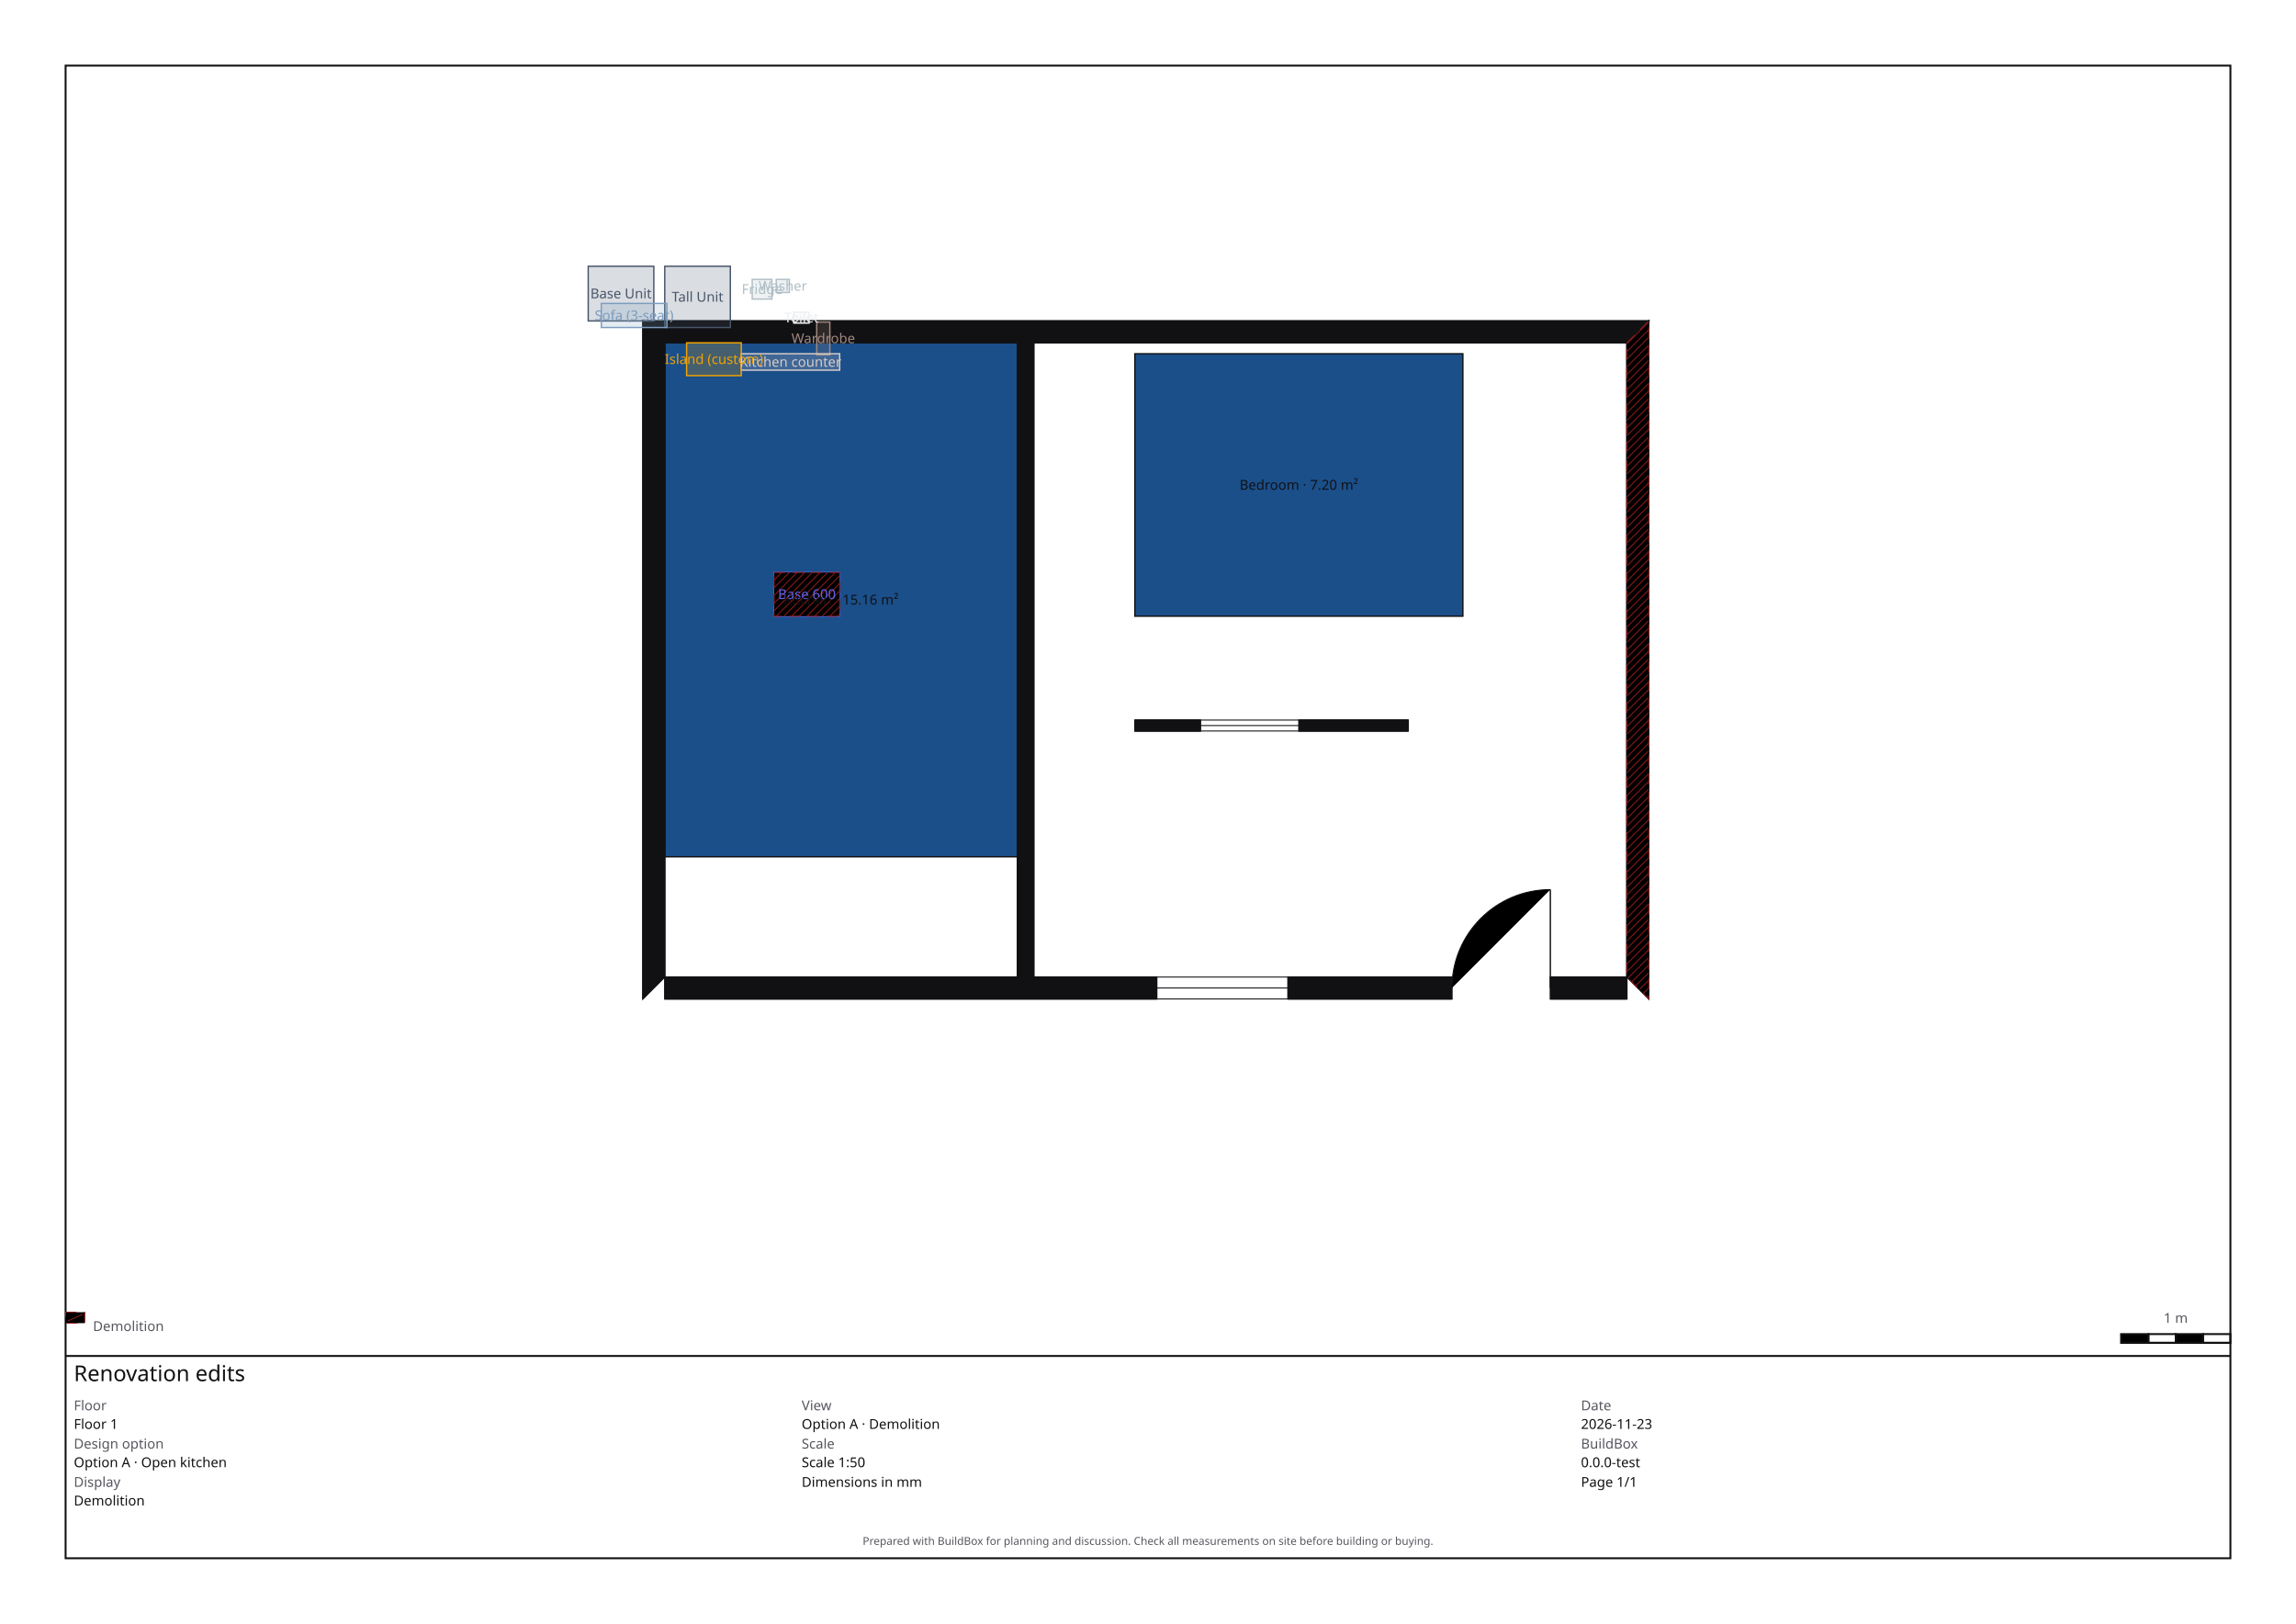
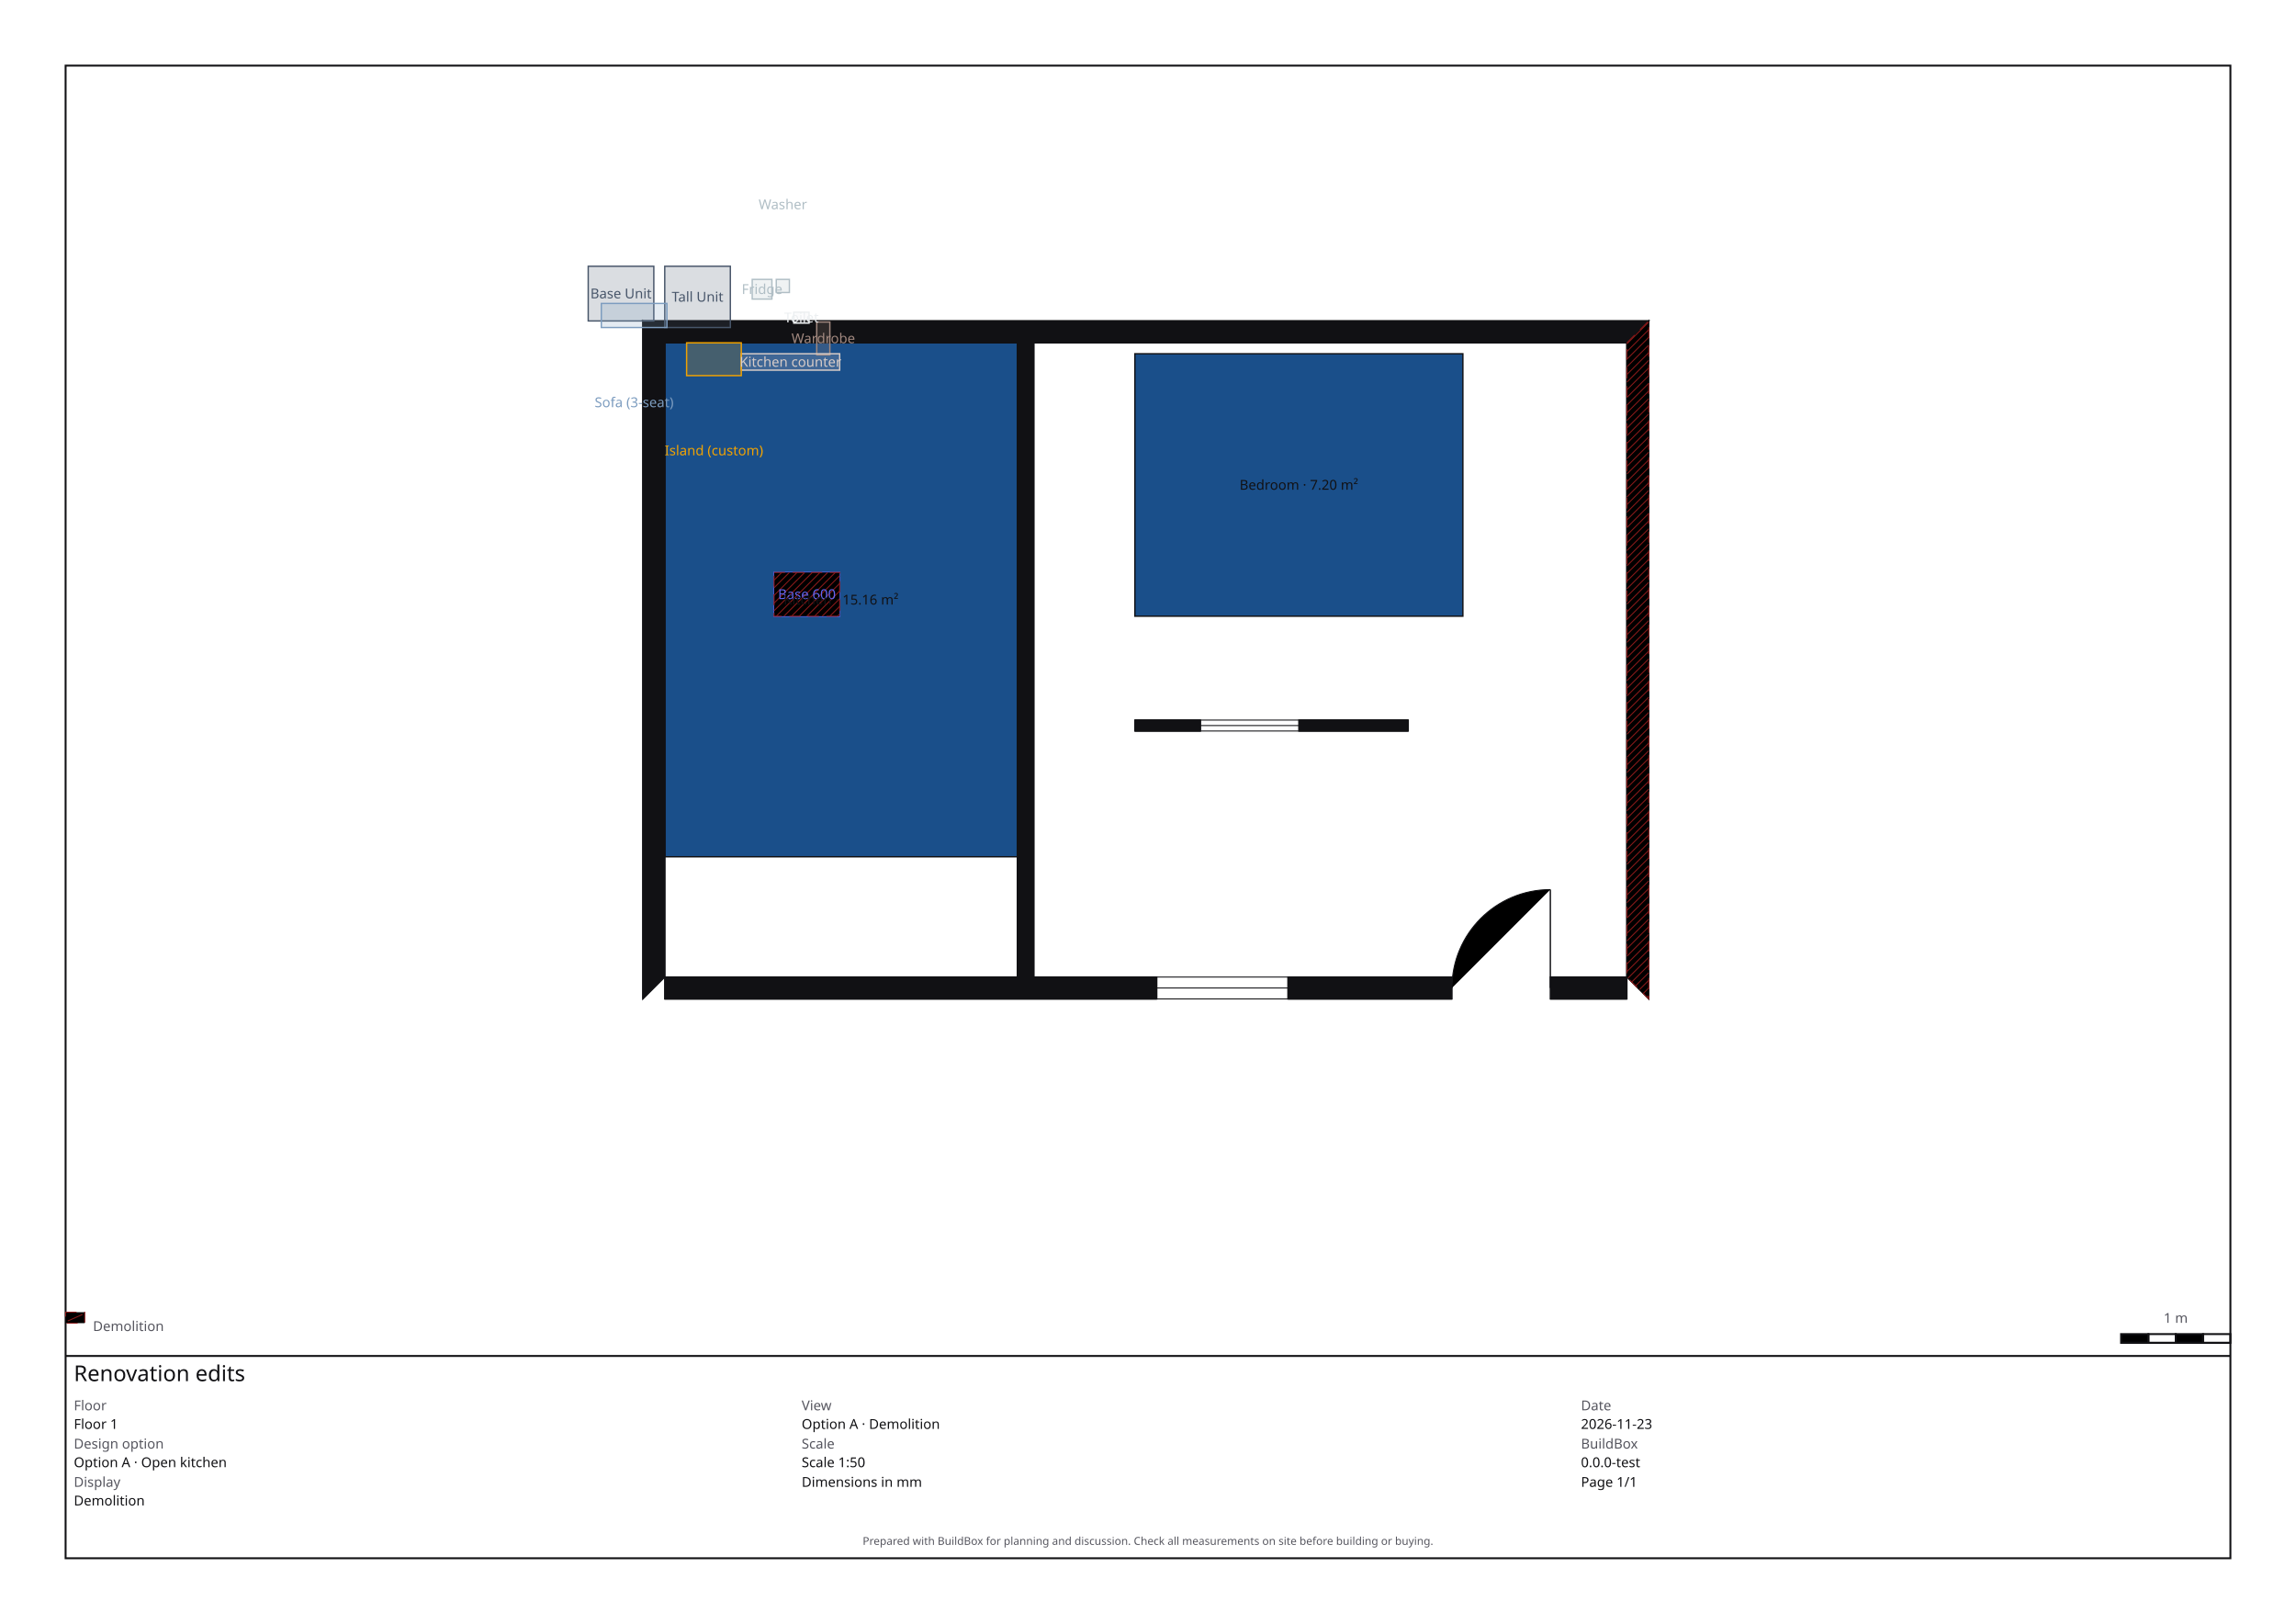
<svg xmlns="http://www.w3.org/2000/svg" width="420mm" height="297mm" viewBox="0 0 420 297">
  <g data-layer="plan-image" />
  <g data-layer="rooms">
    <path d="M 121.6 62.7 L 186.1 62.7 L 186.1 156.7 L 121.6 156.7 L 121.6 62.7 Z" fill="#1a4f8a" stroke="#111114" stroke-width="0.25" />
    <path d="M 121.6 62.7 L 186.1 62.7 L 186.1 156.7 L 121.6 156.7 L 121.6 62.7 Z" fill="transparent" stroke="none" />
    <path d="M 207.6 64.7 L 267.6 64.7 L 267.6 112.7 L 207.6 112.7 L 207.6 64.7 Z" fill="#1a4f8a" stroke="#111114" stroke-width="0.25" />
    <path d="M 207.6 64.7 L 267.6 64.7 L 267.6 112.7 L 207.6 112.7 L 207.6 64.7 Z" fill="transparent" stroke="none" />
    <path d="M 186.1 109 L 186.8 109.7 L 186.1 110.4 L 185.4 109.7 Z" fill="#1a4f8a" stroke="none" pointer-events="none" />
  </g>
  <g data-layer="walls">
    <path d="M 121.6 62.7 L 117.6 58.7 L 301.6 58.7 L 297.6 62.7 L 121.6 62.7 Z" fill="#111114" stroke="#111114" stroke-width="0.25" />
    <path d="M 117.6 58.7 L 301.6 58.7" stroke="#111114" stroke-width="0.25" pointer-events="none" />
    <path d="M 121.6 62.7 L 297.6 62.7" stroke="#111114" stroke-width="0.25" pointer-events="none" />
    <path d="M 297.6 62.7 L 301.6 58.7 L 301.6 182.7 L 297.6 178.7 L 297.6 62.7 Z" fill="#111114" stroke="#111114" stroke-width="0.25" />
    <path d="M 301.6 58.7 L 301.6 182.7" stroke="#111114" stroke-width="0.25" pointer-events="none" />
    <path d="M 297.6 62.7 L 297.6 178.7" stroke="#111114" stroke-width="0.25" pointer-events="none" />
    <path d="M 297.6 178.7 L 283.6 178.7 L 283.6 182.7 L 297.6 182.7 L 297.6 178.7 Z" fill="#111114" stroke="#111114" stroke-width="0.25" />
    <path d="M 297.6 182.7 L 283.6 182.7" stroke="#111114" stroke-width="0.25" pointer-events="none" />
    <path d="M 297.6 178.7 L 283.6 178.7" stroke="#111114" stroke-width="0.25" pointer-events="none" />
    <path d="M 265.6 178.7 L 235.6 178.7 L 235.6 182.7 L 265.6 182.7 L 265.6 178.7 Z" fill="#111114" stroke="#111114" stroke-width="0.25" />
    <path d="M 265.6 182.7 L 235.6 182.7" stroke="#111114" stroke-width="0.25" pointer-events="none" />
    <path d="M 265.6 178.7 L 235.6 178.7" stroke="#111114" stroke-width="0.25" pointer-events="none" />
    <path d="M 211.6 178.7 L 121.6 178.7 L 121.6 182.7 L 211.6 182.7 L 211.6 178.7 Z" fill="#111114" stroke="#111114" stroke-width="0.25" />
    <path d="M 211.6 182.7 L 121.6 182.7" stroke="#111114" stroke-width="0.25" pointer-events="none" />
    <path d="M 211.6 178.7 L 121.6 178.7" stroke="#111114" stroke-width="0.25" pointer-events="none" />
    <path d="M 121.6 178.7 L 117.6 182.7 L 117.6 58.7 L 121.6 62.7 L 121.6 178.7 Z" fill="#111114" stroke="#111114" stroke-width="0.25" />
    <path d="M 117.6 182.7 L 117.6 58.7" stroke="#111114" stroke-width="0.25" pointer-events="none" />
    <path d="M 121.6 178.7 L 121.6 62.7" stroke="#111114" stroke-width="0.25" pointer-events="none" />
    <path d="M 186.1 62.7 L 189.1 62.7 L 189.1 178.7 L 186.1 178.7 L 186.1 62.7 Z" fill="#111114" stroke="#111114" stroke-width="0.25" />
    <path d="M 189.1 62.7 L 189.1 178.7" stroke="#111114" stroke-width="0.25" pointer-events="none" />
    <path d="M 186.1 62.7 L 186.1 178.7" stroke="#111114" stroke-width="0.25" pointer-events="none" />
    <path d="M 207.6 133.7 L 219.6 133.7 L 219.6 131.7 L 207.6 131.7 L 207.6 133.7 Z" fill="#111114" stroke="#111114" stroke-width="0.25" />
    <path d="M 207.6 131.7 L 219.6 131.7" stroke="#111114" stroke-width="0.25" pointer-events="none" />
    <path d="M 207.6 133.7 L 219.6 133.7" stroke="#111114" stroke-width="0.25" pointer-events="none" />
    <path d="M 237.6 133.7 L 257.6 133.7 L 257.6 131.7 L 237.6 131.7 L 237.6 133.7 Z" fill="#111114" stroke="#111114" stroke-width="0.25" />
    <path d="M 237.6 131.7 L 257.6 131.7" stroke="#111114" stroke-width="0.25" pointer-events="none" />
    <path d="M 237.6 133.7 L 257.6 133.7" stroke="#111114" stroke-width="0.25" pointer-events="none" />
    <path d="M 297.6 62.7 L 301.6 58.7 L 301.6 182.7 L 297.6 178.7 L 297.6 62.7 Z" stroke="#8a1a1a" stroke-width="0.18" stroke-dasharray="2 1.4" pointer-events="none" />
    <path d="M 297.6 62.9 L 301.6 58.9 M 297.6 64.3 L 301.6 60.3 M 297.6 65.7 L 301.6 61.7 M 297.6 67.1 L 301.6 63.1 M 297.6 68.5 L 301.6 64.5 M 297.6 69.9 L 301.6 65.9 M 297.6 71.3 L 301.6 67.3 M 297.6 72.7 L 301.6 68.7 M 297.6 74.1 L 301.6 70.1 M 297.6 75.5 L 301.6 71.5 M 297.6 76.9 L 301.6 72.9 M 297.6 78.3 L 301.6 74.3 M 297.6 79.7 L 301.6 75.7 M 297.6 81.1 L 301.6 77.1 M 297.6 82.5 L 301.6 78.5 M 297.6 83.9 L 301.6 79.9 M 297.6 85.3 L 301.6 81.3 M 297.6 86.7 L 301.6 82.7 M 297.6 88.1 L 301.6 84.1 M 297.6 89.5 L 301.6 85.5 M 297.6 90.9 L 301.6 86.9 M 297.6 92.3 L 301.6 88.3 M 297.6 93.7 L 301.6 89.7 M 297.6 95.1 L 301.6 91.1 M 297.6 96.5 L 301.6 92.5 M 297.6 97.9 L 301.6 93.9 M 297.6 99.3 L 301.6 95.3 M 297.6 100.7 L 301.6 96.7 M 297.6 102.1 L 301.6 98.1 M 297.6 103.5 L 301.6 99.5 M 297.6 104.9 L 301.6 100.9 M 297.6 106.3 L 301.6 102.3 M 297.6 107.7 L 301.6 103.7 M 297.6 109.1 L 301.6 105.1 M 297.6 110.5 L 301.6 106.5 M 297.6 111.9 L 301.6 107.9 M 297.6 113.3 L 301.6 109.3 M 297.6 114.7 L 301.6 110.7 M 297.6 116.1 L 301.6 112.1 M 297.6 117.5 L 301.6 113.5 M 297.6 118.9 L 301.6 114.9 M 297.6 120.3 L 301.6 116.3 M 297.6 121.7 L 301.6 117.7 M 297.6 123.1 L 301.6 119.1 M 297.6 124.5 L 301.6 120.5 M 297.6 125.9 L 301.6 121.9 M 297.6 127.3 L 301.6 123.3 M 297.6 128.7 L 301.6 124.7 M 297.6 130.1 L 301.6 126.1 M 297.6 131.5 L 301.6 127.5 M 297.6 132.9 L 301.6 128.9 M 297.6 134.3 L 301.6 130.3 M 297.6 135.7 L 301.6 131.7 M 297.6 137.1 L 301.6 133.1 M 297.6 138.5 L 301.6 134.5 M 297.6 139.9 L 301.6 135.9 M 297.6 141.3 L 301.6 137.3 M 297.6 142.7 L 301.6 138.7 M 297.6 144.1 L 301.6 140.1 M 297.6 145.5 L 301.6 141.5 M 297.6 146.9 L 301.6 142.9 M 297.6 148.3 L 301.6 144.3 M 297.6 149.7 L 301.6 145.7 M 297.6 151.1 L 301.6 147.1 M 297.6 152.5 L 301.6 148.5 M 297.6 153.9 L 301.6 149.9 M 297.6 155.3 L 301.6 151.3 M 297.6 156.7 L 301.6 152.7 M 297.6 158.1 L 301.6 154.1 M 297.6 159.5 L 301.6 155.5 M 297.6 160.9 L 301.6 156.9 M 297.6 162.3 L 301.6 158.3 M 297.6 163.7 L 301.6 159.7 M 297.6 165.1 L 301.6 161.1 M 297.6 166.5 L 301.6 162.5 M 297.6 167.9 L 301.6 163.9 M 297.6 169.3 L 301.6 165.3 M 297.6 170.7 L 301.6 166.7 M 297.6 172.1 L 301.6 168.1 M 297.6 173.5 L 301.6 169.5 M 297.6 174.9 L 301.6 170.9 M 297.6 176.3 L 301.6 172.3 M 297.6 177.7 L 301.6 173.7 M 297.8 178.9 L 301.6 175.1 M 298.5 179.6 L 301.6 176.5 M 299.2 180.3 L 301.6 177.9 M 299.9 181 L 301.6 179.3 M 300.6 181.7 L 301.6 180.7 M 301.3 182.4 L 301.6 182.1" stroke="#8a1a1a" stroke-width="0.18" pointer-events="none" />
  </g>
  <g data-layer="wall-openings">
    <rect x="265.6" y="178.7" width="18" height="4" fill="transparent" stroke="none" />
    <path d="M 283.6 180.7 L 283.6 162.7" stroke="#111114" stroke-width="0.25" />
    <path d="M 265.6 180.7 A 18 18 0 0 1 283.6 162.7" stroke="#111114" stroke-width="0.18" pointer-events="none" />
    <rect x="211.6" y="178.7" width="24" height="4" fill="transparent" stroke="none" />
    <path d="M 235.6 182.7 L 211.6 182.7" stroke="#111114" stroke-width="0.18" />
    <path d="M 235.6 180.7 L 211.6 180.7" stroke="#111114" stroke-width="0.18" />
    <path d="M 235.6 178.7 L 211.6 178.7" stroke="#111114" stroke-width="0.18" />
    <rect x="219.6" y="131.7" width="18" height="2" fill="transparent" stroke="none" />
    <path d="M 219.6 131.7 L 237.6 131.7" stroke="#111114" stroke-width="0.18" />
    <path d="M 219.6 132.7 L 237.6 132.7" stroke="#111114" stroke-width="0.18" />
    <path d="M 219.6 133.7 L 237.6 133.7" stroke="#111114" stroke-width="0.18" />
  </g>
  <g data-layer="placed-items">
    <g transform="matrix(1,0,0,1,107.6,48.7)">
      <path d="M 0 0 L 12 0 L 12 10 L 0 10 L 0 0 Z" fill="#47556933" stroke="#475569" stroke-width="0.25" />
    </g>
    <g transform="matrix(1,0,0,1,107.6,48.7)">
      <path d="M 14 0 L 26 0 L 26 11.2 L 14 11.2 L 14 0 Z" fill="#47556933" stroke="#475569" stroke-width="0.25" />
    </g>
    <g transform="matrix(1,0,0,1,107.6,48.7)">
      <path d="M 2.4 6.8 L 14.4 6.8 L 14.4 11.2 L 2.4 11.2 L 2.4 6.8 Z" fill="#7c9cbf33" stroke="#7c9cbf" stroke-width="0.25" />
    </g>
    <g transform="matrix(1,0,0,1,107.6,48.7)">
      <path d="M 33.6 2.4 L 33.6 6 L 30 6 L 30 2.4 L 33.6 2.4 Z" fill="#b0bec533" stroke="#b0bec5" stroke-width="0.25" />
    </g>
    <g transform="matrix(1,0,0,1,107.6,48.7)">
      <path d="M 36.8 4.8 L 34.4 4.8 L 34.4 2.4 L 36.8 2.4 L 36.8 4.8 Z" fill="#b0bec533" stroke="#b0bec5" stroke-width="0.25" />
    </g>
    <g transform="matrix(1,0,0,1,107.6,48.7)">
      <path d="M 37.6 10.4 L 37.6 8.4 L 40.4 8.4 L 40.4 10.4 L 37.6 10.4 Z" fill="#eceff133" stroke="#eceff1" stroke-width="0.25" />
    </g>
    <g transform="matrix(1,0,0,1,107.6,48.7)">
      <path d="M 44.2 10.2 L 44.2 16.2 L 41.8 16.2 L 41.8 10.2 L 44.2 10.2 Z" fill="#a1887f33" stroke="#a1887f" stroke-width="0.25" />
    </g>
    <g transform="matrix(1,0,0,1,107.6,48.7)">
      <path d="M 28 16 L 46 16 L 46 19 L 28 19 L 28 16 Z" fill="#d7ccc833" stroke="#d7ccc8" stroke-width="0.25" />
    </g>
    <g transform="matrix(1,0,0,1,107.6,48.7)">
      <path d="M 28 20 L 18 20 L 18 14 L 28 14 L 28 20 Z" fill="#f0a20233" stroke="#f0a202" stroke-width="0.25" />
    </g>
    <g transform="matrix(1,0,0,1,107.6,48.7)">
      <path d="M 34 56 L 46 56 L 46 64 L 34 64 L 34 56 Z" fill="#6366f133" stroke="#6366f1" stroke-width="0.25" />
    </g>
    <path d="M 141.6 104.7 L 153.6 104.7 L 153.6 112.7 L 141.6 112.7 L 141.6 104.7 Z" stroke="#8a1a1a" stroke-width="0.18" stroke-dasharray="2 1.4" pointer-events="none" />
    <path d="M 141.6 104.7 L 141.6 104.7 M 141.6 106.1 L 143 104.7 M 141.6 107.5 L 144.4 104.7 M 141.6 108.9 L 145.8 104.7 M 141.6 110.3 L 147.2 104.7 M 141.6 111.7 L 148.6 104.7 M 142 112.7 L 150 104.7 M 143.4 112.7 L 151.4 104.7 M 144.8 112.7 L 152.8 104.7 M 146.2 112.7 L 153.6 105.3 M 147.6 112.7 L 153.6 106.7 M 149 112.7 L 153.6 108.1 M 150.4 112.7 L 153.6 109.5 M 151.8 112.7 L 153.6 110.9 M 153.2 112.7 L 153.6 112.3" stroke="#8a1a1a" stroke-width="0.18" pointer-events="none" />
  </g>
  <g data-layer="placed-item-labels">
    <text x="113.6" y="53.7" font-family="&quot;Noto Sans&quot;, sans-serif" font-size="2.5" text-anchor="middle" dominant-baseline="middle" fill="#475569" pointer-events="none">Base Unit</text>
    <text x="127.6" y="54.3" font-family="&quot;Noto Sans&quot;, sans-serif" font-size="2.5" text-anchor="middle" dominant-baseline="middle" fill="#475569" pointer-events="none">Tall Unit</text>
-     <text x="116" y="57.7" font-family="&quot;Noto Sans&quot;, sans-serif" font-size="2.5" text-anchor="middle" dominant-baseline="middle" fill="#7c9cbf" pointer-events="none">Sofa (3-seat)</text>
+     <text x="116" y="73.603" font-family="&quot;Noto Sans&quot;, sans-serif" font-size="2.5" text-anchor="middle" dominant-baseline="middle" fill="#7c9cbf" pointer-events="none">Sofa (3-seat)</text>
    <text x="139.4" y="52.9" font-family="&quot;Noto Sans&quot;, sans-serif" font-size="2.5" text-anchor="middle" dominant-baseline="middle" fill="#b0bec5" pointer-events="none">Fridge</text>
-     <text x="143.2" y="52.3" font-family="&quot;Noto Sans&quot;, sans-serif" font-size="2.5" text-anchor="middle" dominant-baseline="middle" fill="#b0bec5" pointer-events="none">Washer</text>
+     <text x="143.2" y="37.398" font-family="&quot;Noto Sans&quot;, sans-serif" font-size="2.5" text-anchor="middle" dominant-baseline="middle" fill="#b0bec5" pointer-events="none">Washer</text>
    <text x="146.6" y="58.1" font-family="&quot;Noto Sans&quot;, sans-serif" font-size="2.5" text-anchor="middle" dominant-baseline="middle" fill="#eceff1" pointer-events="none">Toilet</text>
    <text x="150.6" y="61.9" font-family="&quot;Noto Sans&quot;, sans-serif" font-size="2.5" text-anchor="middle" dominant-baseline="middle" fill="#a1887f" pointer-events="none">Wardrobe</text>
    <text x="144.6" y="66.2" font-family="&quot;Noto Sans&quot;, sans-serif" font-size="2.5" text-anchor="middle" dominant-baseline="middle" fill="#d7ccc8" pointer-events="none">Kitchen counter</text>
-     <text x="130.6" y="65.7" font-family="&quot;Noto Sans&quot;, sans-serif" font-size="2.5" text-anchor="middle" dominant-baseline="middle" fill="#f0a202" pointer-events="none">Island (custom)</text>
+     <text x="130.6" y="82.403" font-family="&quot;Noto Sans&quot;, sans-serif" font-size="2.5" text-anchor="middle" dominant-baseline="middle" fill="#f0a202" pointer-events="none">Island (custom)</text>
    <text x="147.6" y="108.7" font-family="&quot;Noto Sans&quot;, sans-serif" font-size="2.5" text-anchor="middle" dominant-baseline="middle" fill="#6366f1" pointer-events="none">Base 600</text>
  </g>
  <g data-layer="wall-labels">
    <text x="209.6" y="60.7" font-family="&quot;Noto Sans&quot;, sans-serif" font-size="2.5" text-anchor="middle" dominant-baseline="middle" fill="none" pointer-events="none">W-1</text>
    <text x="299.6" y="120.7" font-family="&quot;Noto Sans&quot;, sans-serif" font-size="2.5" text-anchor="middle" dominant-baseline="middle" fill="none" pointer-events="none">W-2</text>
    <text x="209.6" y="180.7" font-family="&quot;Noto Sans&quot;, sans-serif" font-size="2.5" text-anchor="middle" dominant-baseline="middle" fill="none" pointer-events="none">W-3</text>
    <text x="119.6" y="120.7" font-family="&quot;Noto Sans&quot;, sans-serif" font-size="2.5" text-anchor="middle" dominant-baseline="middle" fill="none" pointer-events="none">W-4</text>
    <text x="187.6" y="120.7" font-family="&quot;Noto Sans&quot;, sans-serif" font-size="2.5" text-anchor="middle" dominant-baseline="middle" fill="none" pointer-events="none">W-5</text>
    <text x="232.6" y="136.45" font-family="&quot;Noto Sans&quot;, sans-serif" font-size="2.5" text-anchor="middle" dominant-baseline="middle" fill="none" pointer-events="none">W-6</text>
  </g>
  <g data-layer="room-labels">
    <text x="153.85" y="109.7" font-family="&quot;Noto Sans&quot;, sans-serif" font-size="2.5" text-anchor="middle" dominant-baseline="middle" fill="#111114" pointer-events="none">Kitchen · 15.16 m²</text>
    <text x="237.6" y="88.7" font-family="&quot;Noto Sans&quot;, sans-serif" font-size="2.5" text-anchor="middle" dominant-baseline="middle" fill="#111114" pointer-events="none">Bedroom · 7.20 m²</text>
  </g>
  <g data-layer="sheet-furniture">
    <rect x="12" y="12" width="396" height="273" fill="none" stroke="#111114" stroke-width="0.35" pointer-events="none" />
    <path d="M 12 248 L 408 248" stroke="#111114" stroke-width="0.35" pointer-events="none" />
    <text x="13.5" y="249.5" font-family="&quot;Noto Sans&quot;, sans-serif" font-size="4" dominant-baseline="hanging" fill="#111114" pointer-events="none">Renovation edits</text>
    <text x="13.5" y="256" font-family="&quot;Noto Sans&quot;, sans-serif" font-size="2.5" dominant-baseline="hanging" fill="#55555e" pointer-events="none">Floor</text>
    <text x="13.5" y="259.4" font-family="&quot;Noto Sans&quot;, sans-serif" font-size="2.5" dominant-baseline="hanging" fill="#111114" pointer-events="none">Floor 1</text>
    <text x="13.5" y="263" font-family="&quot;Noto Sans&quot;, sans-serif" font-size="2.5" dominant-baseline="hanging" fill="#55555e" pointer-events="none">Design option</text>
    <text x="13.5" y="266.4" font-family="&quot;Noto Sans&quot;, sans-serif" font-size="2.5" dominant-baseline="hanging" fill="#111114" pointer-events="none">Option A · Open kitchen</text>
    <text x="13.5" y="270" font-family="&quot;Noto Sans&quot;, sans-serif" font-size="2.5" dominant-baseline="hanging" fill="#55555e" pointer-events="none">Display</text>
    <text x="13.5" y="273.4" font-family="&quot;Noto Sans&quot;, sans-serif" font-size="2.5" dominant-baseline="hanging" fill="#111114" pointer-events="none">Demolition</text>
    <text x="146.64" y="256" font-family="&quot;Noto Sans&quot;, sans-serif" font-size="2.5" dominant-baseline="hanging" fill="#55555e" pointer-events="none">View</text>
    <text x="146.64" y="259.4" font-family="&quot;Noto Sans&quot;, sans-serif" font-size="2.5" dominant-baseline="hanging" fill="#111114" pointer-events="none">Option A · Demolition</text>
    <text x="146.64" y="263" font-family="&quot;Noto Sans&quot;, sans-serif" font-size="2.5" dominant-baseline="hanging" fill="#55555e" pointer-events="none">Scale</text>
    <text x="146.64" y="266.4" font-family="&quot;Noto Sans&quot;, sans-serif" font-size="2.5" dominant-baseline="hanging" fill="#111114" pointer-events="none">Scale 1:50</text>
    <text x="146.64" y="270" font-family="&quot;Noto Sans&quot;, sans-serif" font-size="2.5" dominant-baseline="hanging" fill="#111114" pointer-events="none">Dimensions in mm</text>
    <text x="289.2" y="256" font-family="&quot;Noto Sans&quot;, sans-serif" font-size="2.5" dominant-baseline="hanging" fill="#55555e" pointer-events="none">Date</text>
    <text x="289.2" y="259.4" font-family="&quot;Noto Sans&quot;, sans-serif" font-size="2.5" dominant-baseline="hanging" fill="#111114" pointer-events="none">2026-11-23</text>
    <text x="289.2" y="263" font-family="&quot;Noto Sans&quot;, sans-serif" font-size="2.5" dominant-baseline="hanging" fill="#55555e" pointer-events="none">BuildBox</text>
    <text x="289.2" y="266.4" font-family="&quot;Noto Sans&quot;, sans-serif" font-size="2.5" dominant-baseline="hanging" fill="#111114" pointer-events="none">0.0.0-test</text>
    <text x="289.2" y="270" font-family="&quot;Noto Sans&quot;, sans-serif" font-size="2.5" dominant-baseline="hanging" fill="#111114" pointer-events="none">Page 1/1</text>
    <text x="210" y="281" font-family="&quot;Noto Sans&quot;, sans-serif" font-size="2" text-anchor="middle" dominant-baseline="hanging" fill="#55555e" pointer-events="none">Prepared with BuildBox for planning and discussion. Check all measurements on site before building or buying.</text>
    <text x="398" y="240" font-family="&quot;Noto Sans&quot;, sans-serif" font-size="2.5" text-anchor="middle" dominant-baseline="hanging" fill="#55555e" pointer-events="none">1 m</text>
    <rect x="388" y="244" width="5" height="1.6" stroke="#111114" stroke-width="0.35" pointer-events="none" />
    <rect x="393" y="244" width="5" height="1.6" fill="none" stroke="#111114" stroke-width="0.35" pointer-events="none" />
    <rect x="398" y="244" width="5" height="1.6" stroke="#111114" stroke-width="0.35" pointer-events="none" />
    <rect x="403" y="244" width="5" height="1.6" fill="none" stroke="#111114" stroke-width="0.35" pointer-events="none" />
    <path d="M 388 245.6 L 408 245.6" stroke="#111114" stroke-width="0.35" pointer-events="none" />
    <rect x="12" y="240" width="3.5" height="2" stroke="#8a1a1a" stroke-width="0.18" stroke-dasharray="2 1.4" pointer-events="none" />
    <path d="M 12.4 241.6 L 15.1 240.4 Z" stroke="#8a1a1a" stroke-width="0.18" pointer-events="none" />
    <text x="17" y="241.5" font-family="&quot;Noto Sans&quot;, sans-serif" font-size="2.5" dominant-baseline="hanging" fill="#55555e" pointer-events="none">Demolition</text>
  </g>
</svg>
